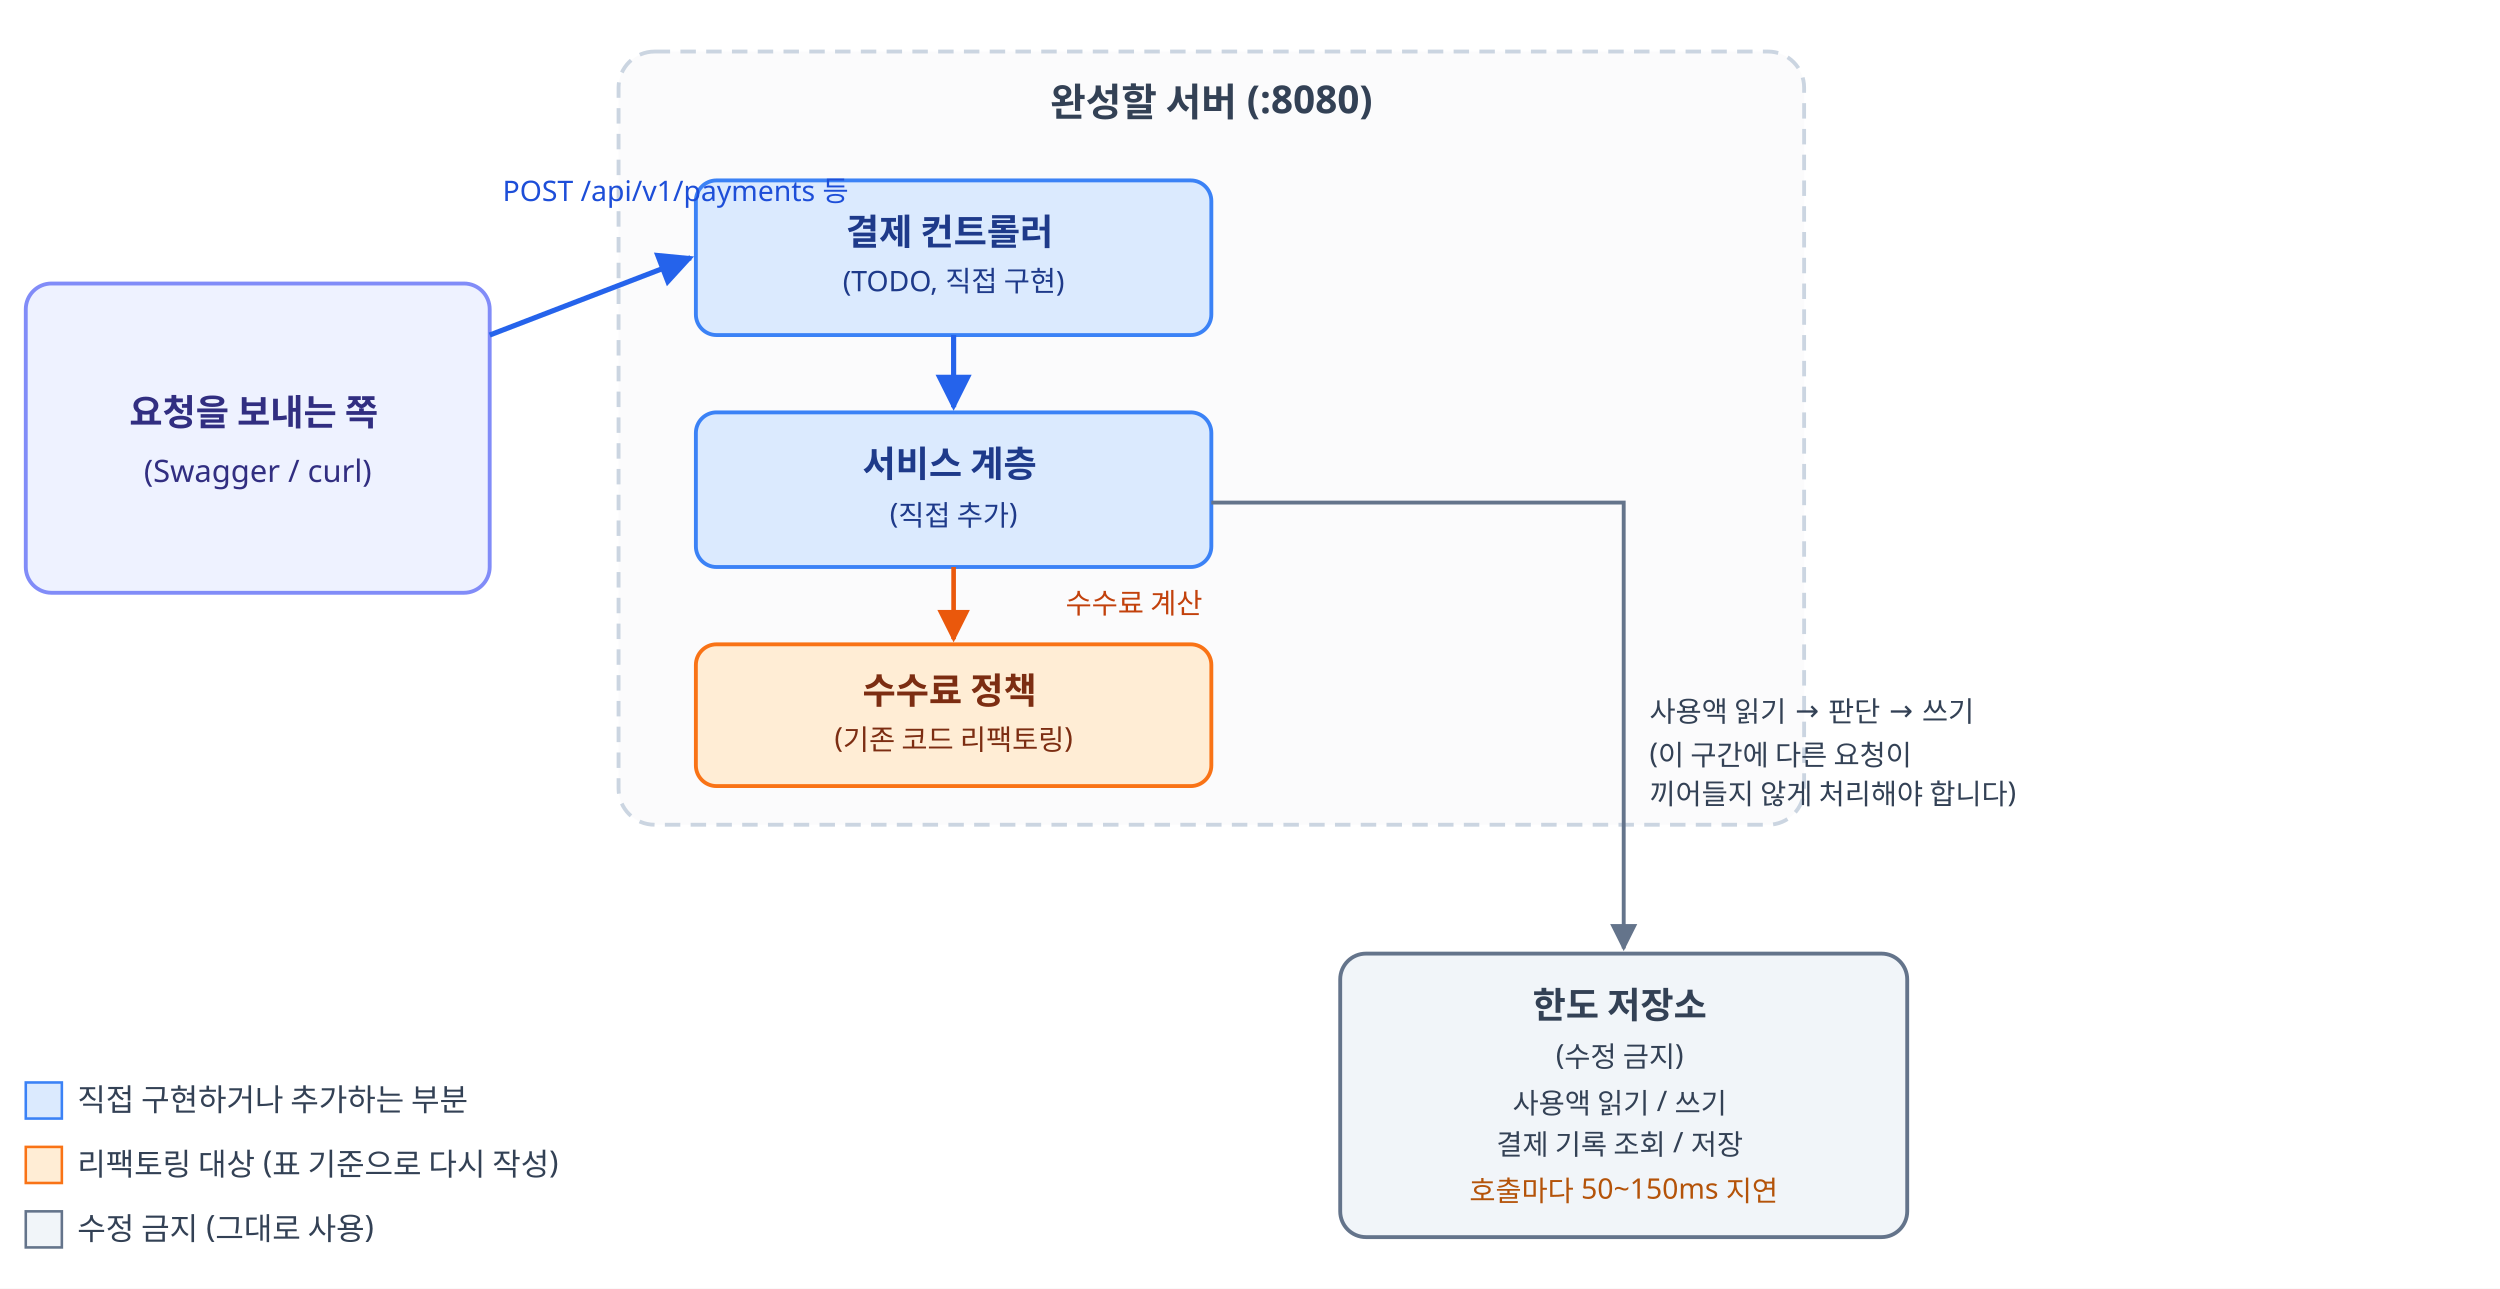
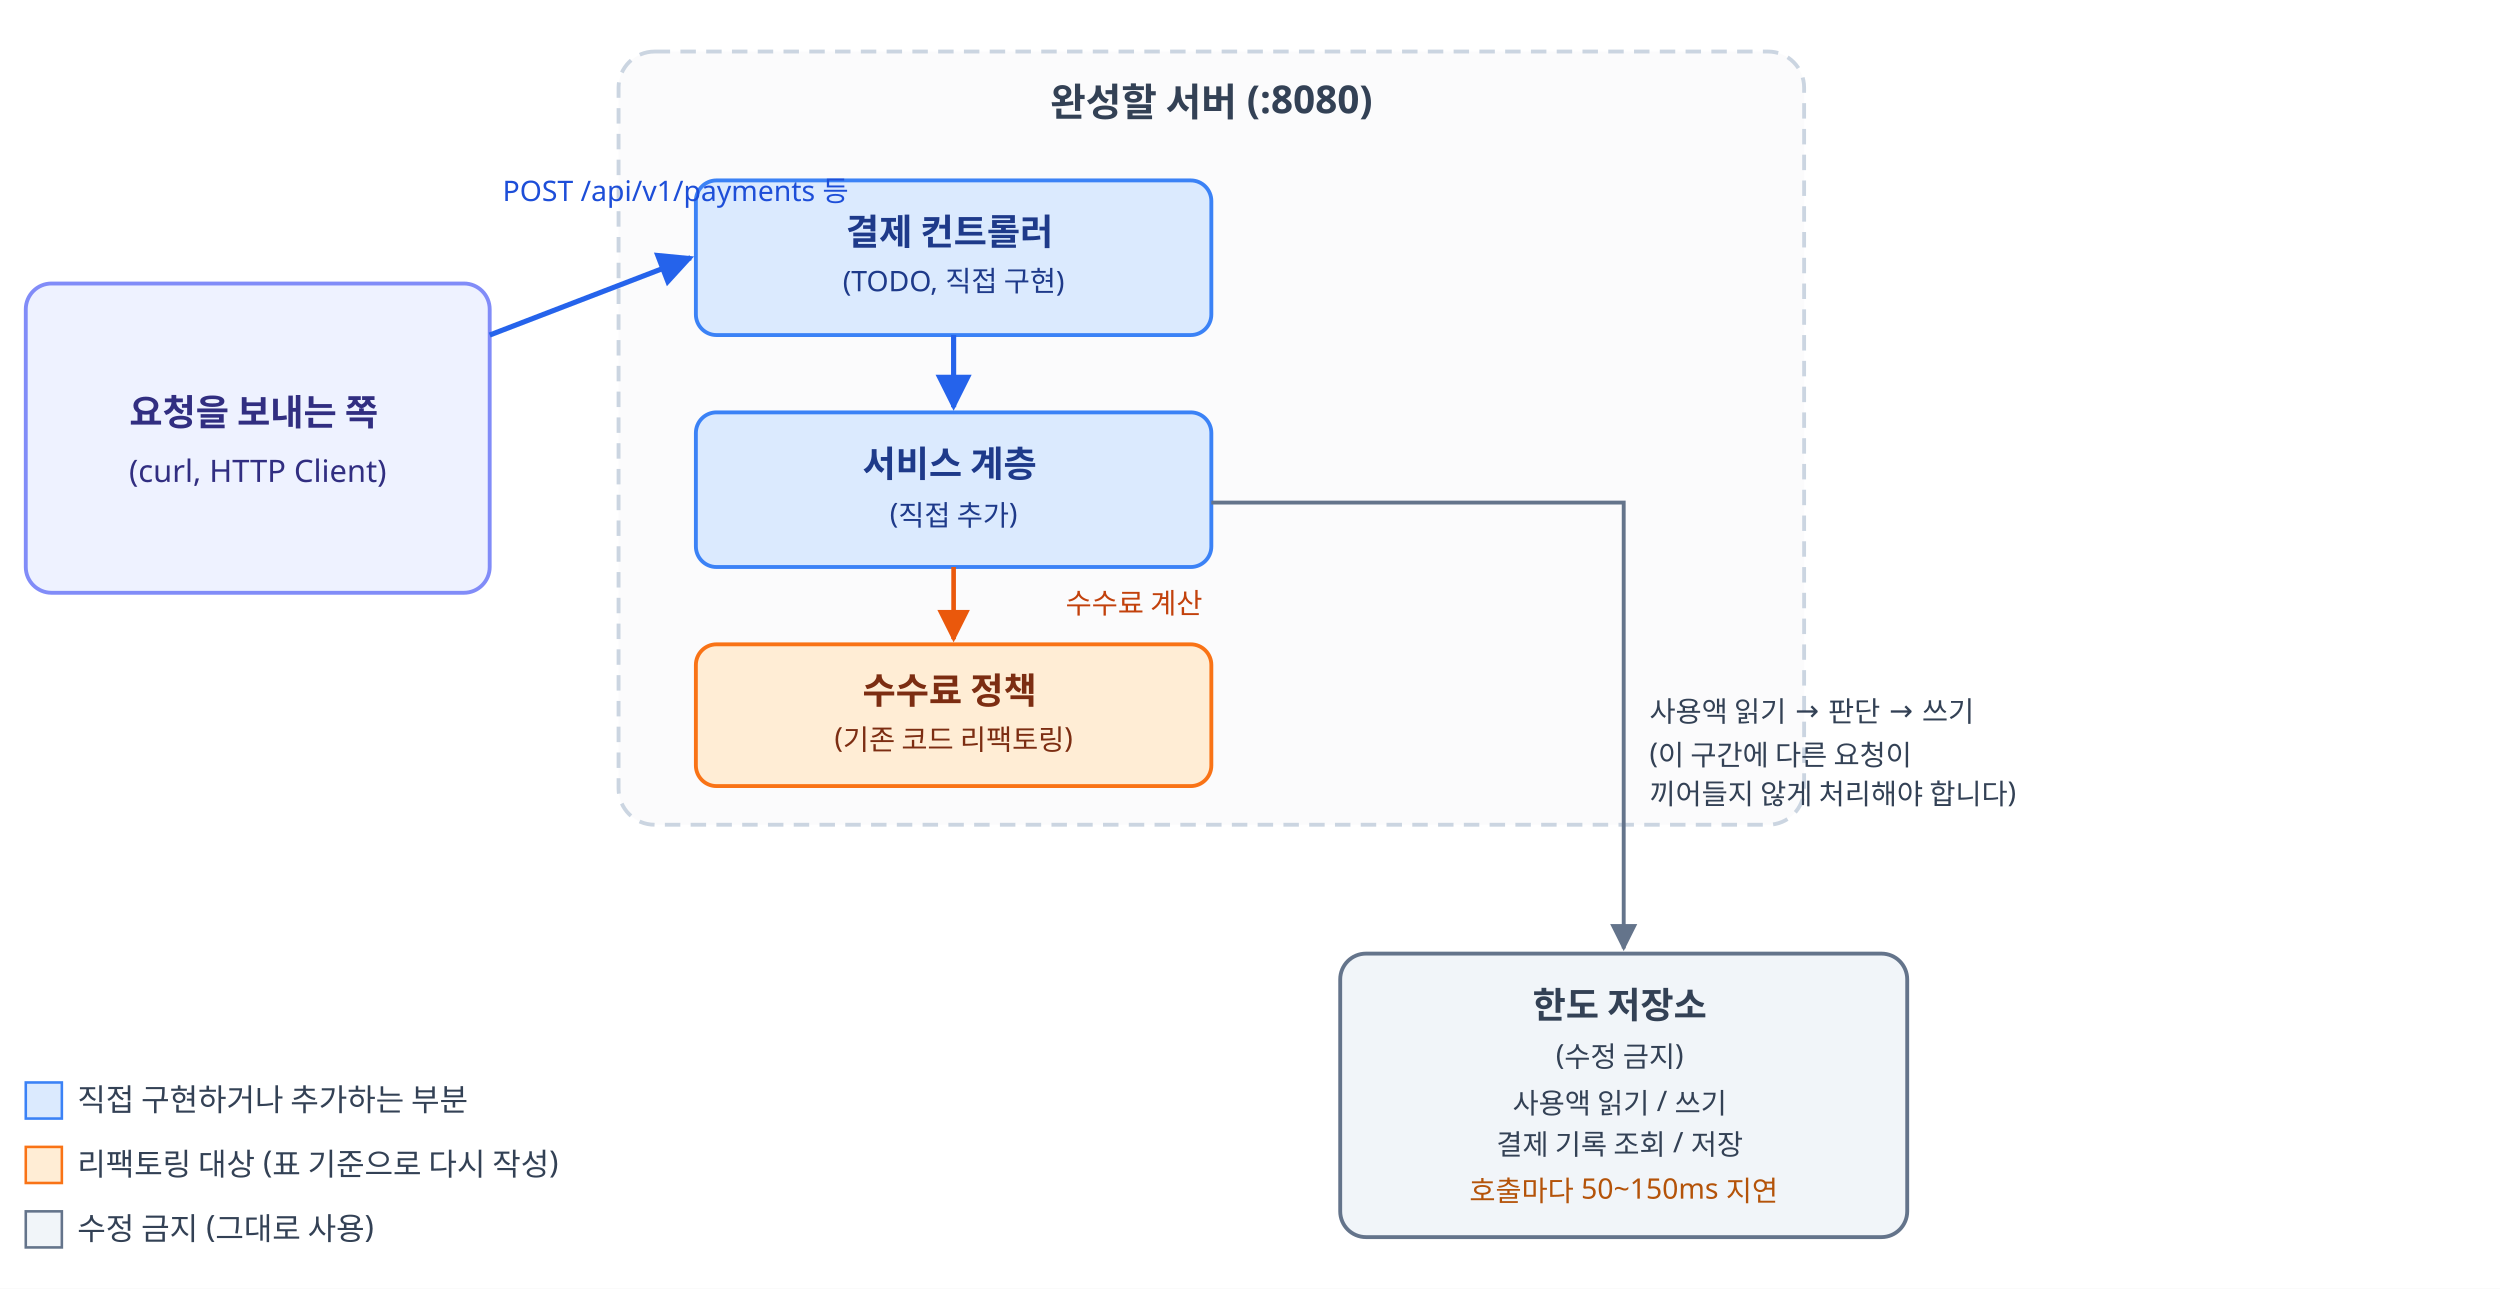
<svg xmlns="http://www.w3.org/2000/svg" viewBox="20 20 970 500" width="970" height="500" role="img" aria-label="결제 한도 서버 구조: 요청자가 결제 컨트롤러를 호출하면 서비스 계층이 수수료 정책과 수정 금지 한도 저장소를 사용해 처리한다">
  <rect width="1010" height="520" fill="#ffffff" />
  <defs>
    <marker id="pa-arrow-gray" viewBox="0 0 10 10" refX="9" refY="5" markerWidth="7" markerHeight="7" orient="auto-start-reverse">
      <path d="M0,0 L10,5 L0,10 z" fill="#64748b" />
    </marker>
    <marker id="pa-arrow-blue" viewBox="0 0 10 10" refX="9" refY="5" markerWidth="7" markerHeight="7" orient="auto-start-reverse">
      <path d="M0,0 L10,5 L0,10 z" fill="#2563eb" />
    </marker>
    <marker id="pa-arrow-orange" viewBox="0 0 10 10" refX="9" refY="5" markerWidth="7" markerHeight="7" orient="auto-start-reverse">
      <path d="M0,0 L10,5 L0,10 z" fill="#ea580c" />
    </marker>
  </defs>
  <rect x="260" y="40" width="460" height="300" rx="14" fill="#fbfbfc" stroke="#cbd5e1" stroke-width="1.5" stroke-dasharray="6 4" />
  <text x="490" y="65" text-anchor="middle" font-size="15" font-weight="700" fill="#334155" font-family="sans-serif">완성할 서버 (:8080)</text>
  <rect x="30" y="130" width="180" height="120" rx="10" fill="#eef2ff" stroke="#818cf8" stroke-width="1.5" />
  <text text-anchor="middle" font-family="sans-serif" fill="#312e81">
    <tspan x="120" y="185" font-size="14" font-weight="700">요청을 보내는 쪽</tspan>
-     <tspan x="120" y="207" font-size="12">(Swagger / curl)</tspan>
+     <tspan x="120" y="207" font-size="12">(curl, HTTP Client)</tspan>
  </text>
  <rect x="290" y="90" width="200" height="60" rx="8" fill="#dbeafe" stroke="#3b82f6" stroke-width="1.5" />
  <text text-anchor="middle" font-family="sans-serif" fill="#1e3a8a">
    <tspan x="390" y="115" font-size="14" font-weight="700">결제 컨트롤러</tspan>
    <tspan x="390" y="133" font-size="11">(TODO, 직접 구현)</tspan>
  </text>
  <rect x="290" y="180" width="200" height="60" rx="8" fill="#dbeafe" stroke="#3b82f6" stroke-width="1.5" />
  <text text-anchor="middle" font-family="sans-serif" fill="#1e3a8a">
    <tspan x="390" y="205" font-size="14" font-weight="700">서비스 계층</tspan>
    <tspan x="390" y="223" font-size="11">(직접 추가)</tspan>
  </text>
  <rect x="290" y="270" width="200" height="55" rx="8" fill="#ffedd5" stroke="#f97316" stroke-width="1.5" />
  <text text-anchor="middle" font-family="sans-serif" fill="#7c2d12">
    <tspan x="390" y="293" font-size="14" font-weight="700">수수료 정책</tspan>
    <tspan x="390" y="310" font-size="11">(기존 코드 리팩토링)</tspan>
  </text>
  <rect x="540" y="390" width="220" height="110" rx="10" fill="#f1f5f9" stroke="#64748b" stroke-width="1.5" />
  <text text-anchor="middle" font-family="sans-serif" fill="#334155">
    <tspan x="650" y="415" font-size="14" font-weight="700">한도 저장소</tspan>
    <tspan x="650" y="433" font-size="11">(수정 금지)</tspan>
    <tspan x="650" y="452" font-size="11">사용액 읽기 / 쓰기</tspan>
    <tspan x="650" y="468" font-size="11">결제 기록 조회 / 저장</tspan>
    <tspan x="650" y="486" font-size="11" fill="#b45309">호출마다 50~150ms 지연</tspan>
  </text>
  <line x1="210" y1="150" x2="288" y2="120" stroke="#2563eb" stroke-width="2" marker-end="url(#pa-arrow-blue)" />
  <text x="215" y="98" text-anchor="start" font-size="11" fill="#1d4ed8" font-family="sans-serif">POST /api/v1/payments 등</text>
  <line x1="390" y1="150" x2="390" y2="178" stroke="#2563eb" stroke-width="2" marker-end="url(#pa-arrow-blue)" />
  <line x1="390" y1="240" x2="390" y2="268" stroke="#ea580c" stroke-width="1.8" marker-end="url(#pa-arrow-orange)" />
  <text x="460" y="258" text-anchor="middle" font-size="11" fill="#c2410c" font-family="sans-serif">수수료 계산</text>
  <path d="M490,215 L650,215 L650,388" fill="none" stroke="#64748b" stroke-width="1.5" marker-end="url(#pa-arrow-gray)" />
  <text x="660" y="300" font-size="11" fill="#334155" font-family="sans-serif">사용액 읽기 → 판단 → 쓰기</text>
  <text x="660" y="316" font-size="11" fill="#334155" font-family="sans-serif">(이 구간에 다른 요청이</text>
  <text x="660" y="332" font-size="11" fill="#334155" font-family="sans-serif">끼어들지 않게 처리해야 합니다)</text>
  <rect x="30" y="440" width="14" height="14" fill="#dbeafe" stroke="#3b82f6" />
  <text x="50" y="451" font-size="12" fill="#334155" font-family="sans-serif">직접 구현하거나 추가하는 부분</text>
  <rect x="30" y="465" width="14" height="14" fill="#ffedd5" stroke="#f97316" />
  <text x="50" y="476" font-size="12" fill="#334155" font-family="sans-serif">리팩토링 대상 (표 기준으로 다시 작성)</text>
  <rect x="30" y="490" width="14" height="14" fill="#f1f5f9" stroke="#64748b" />
  <text x="50" y="501" font-size="12" fill="#334155" font-family="sans-serif">수정 금지 (그대로 사용)</text>
</svg>
